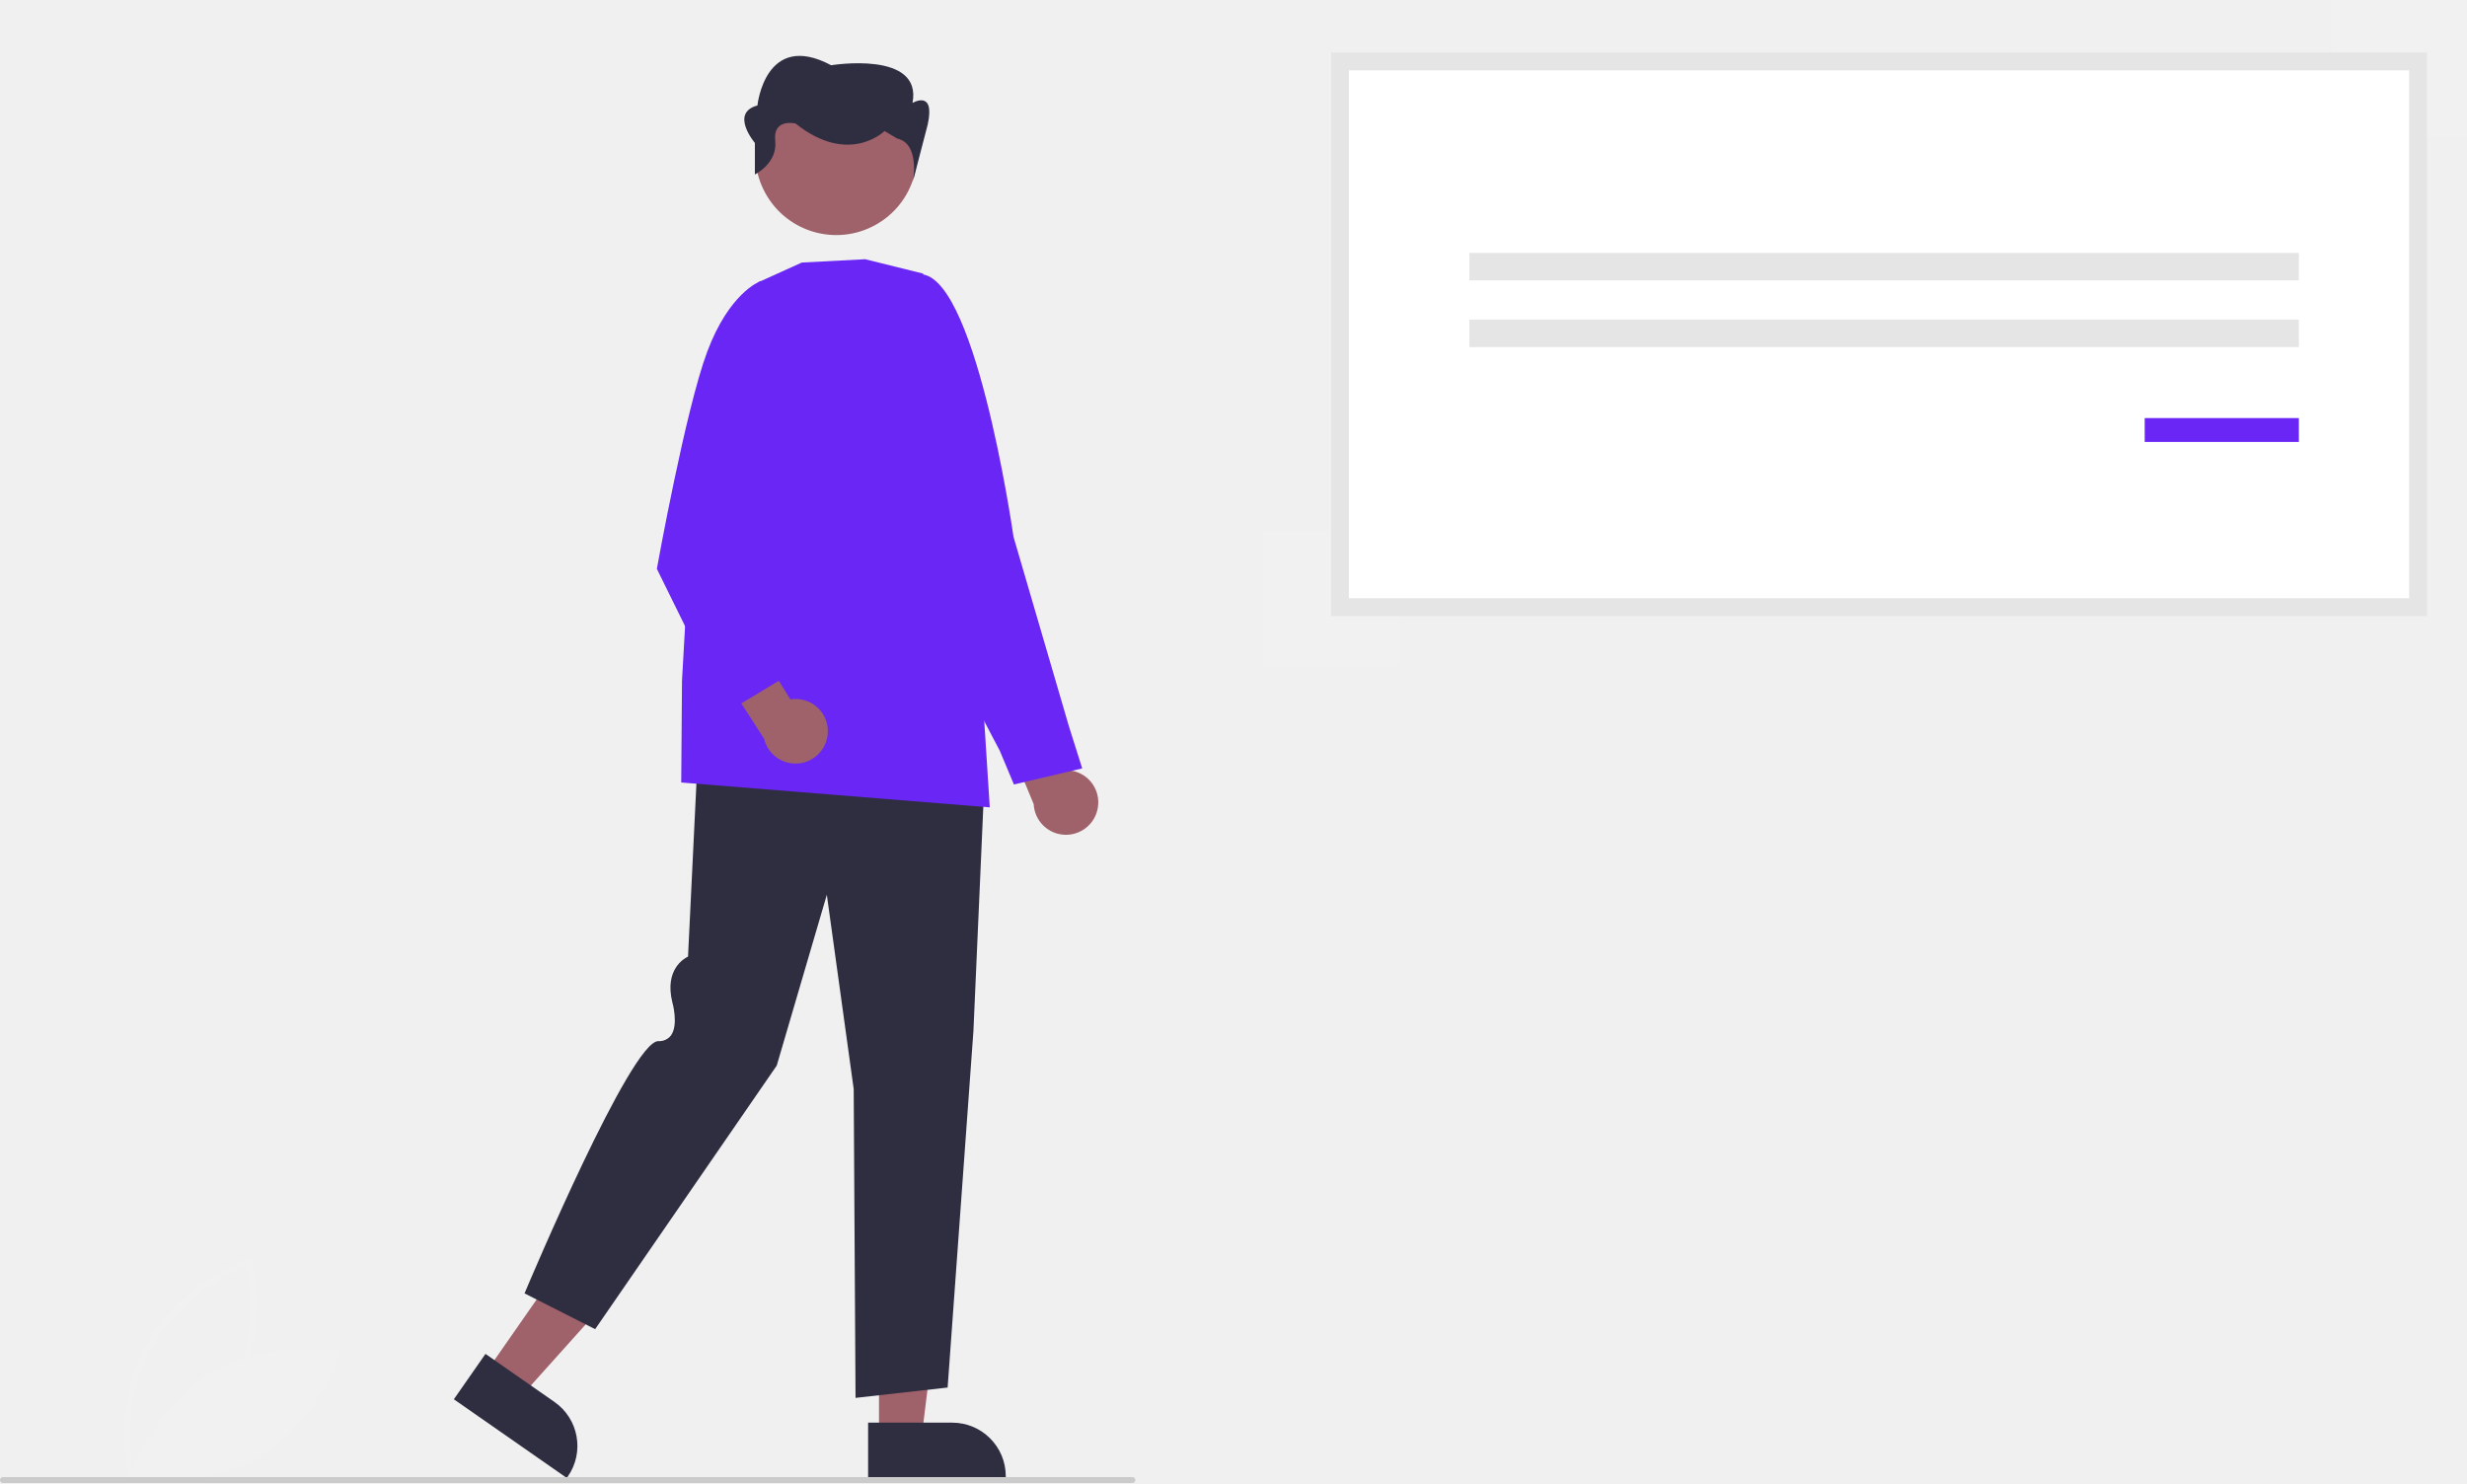
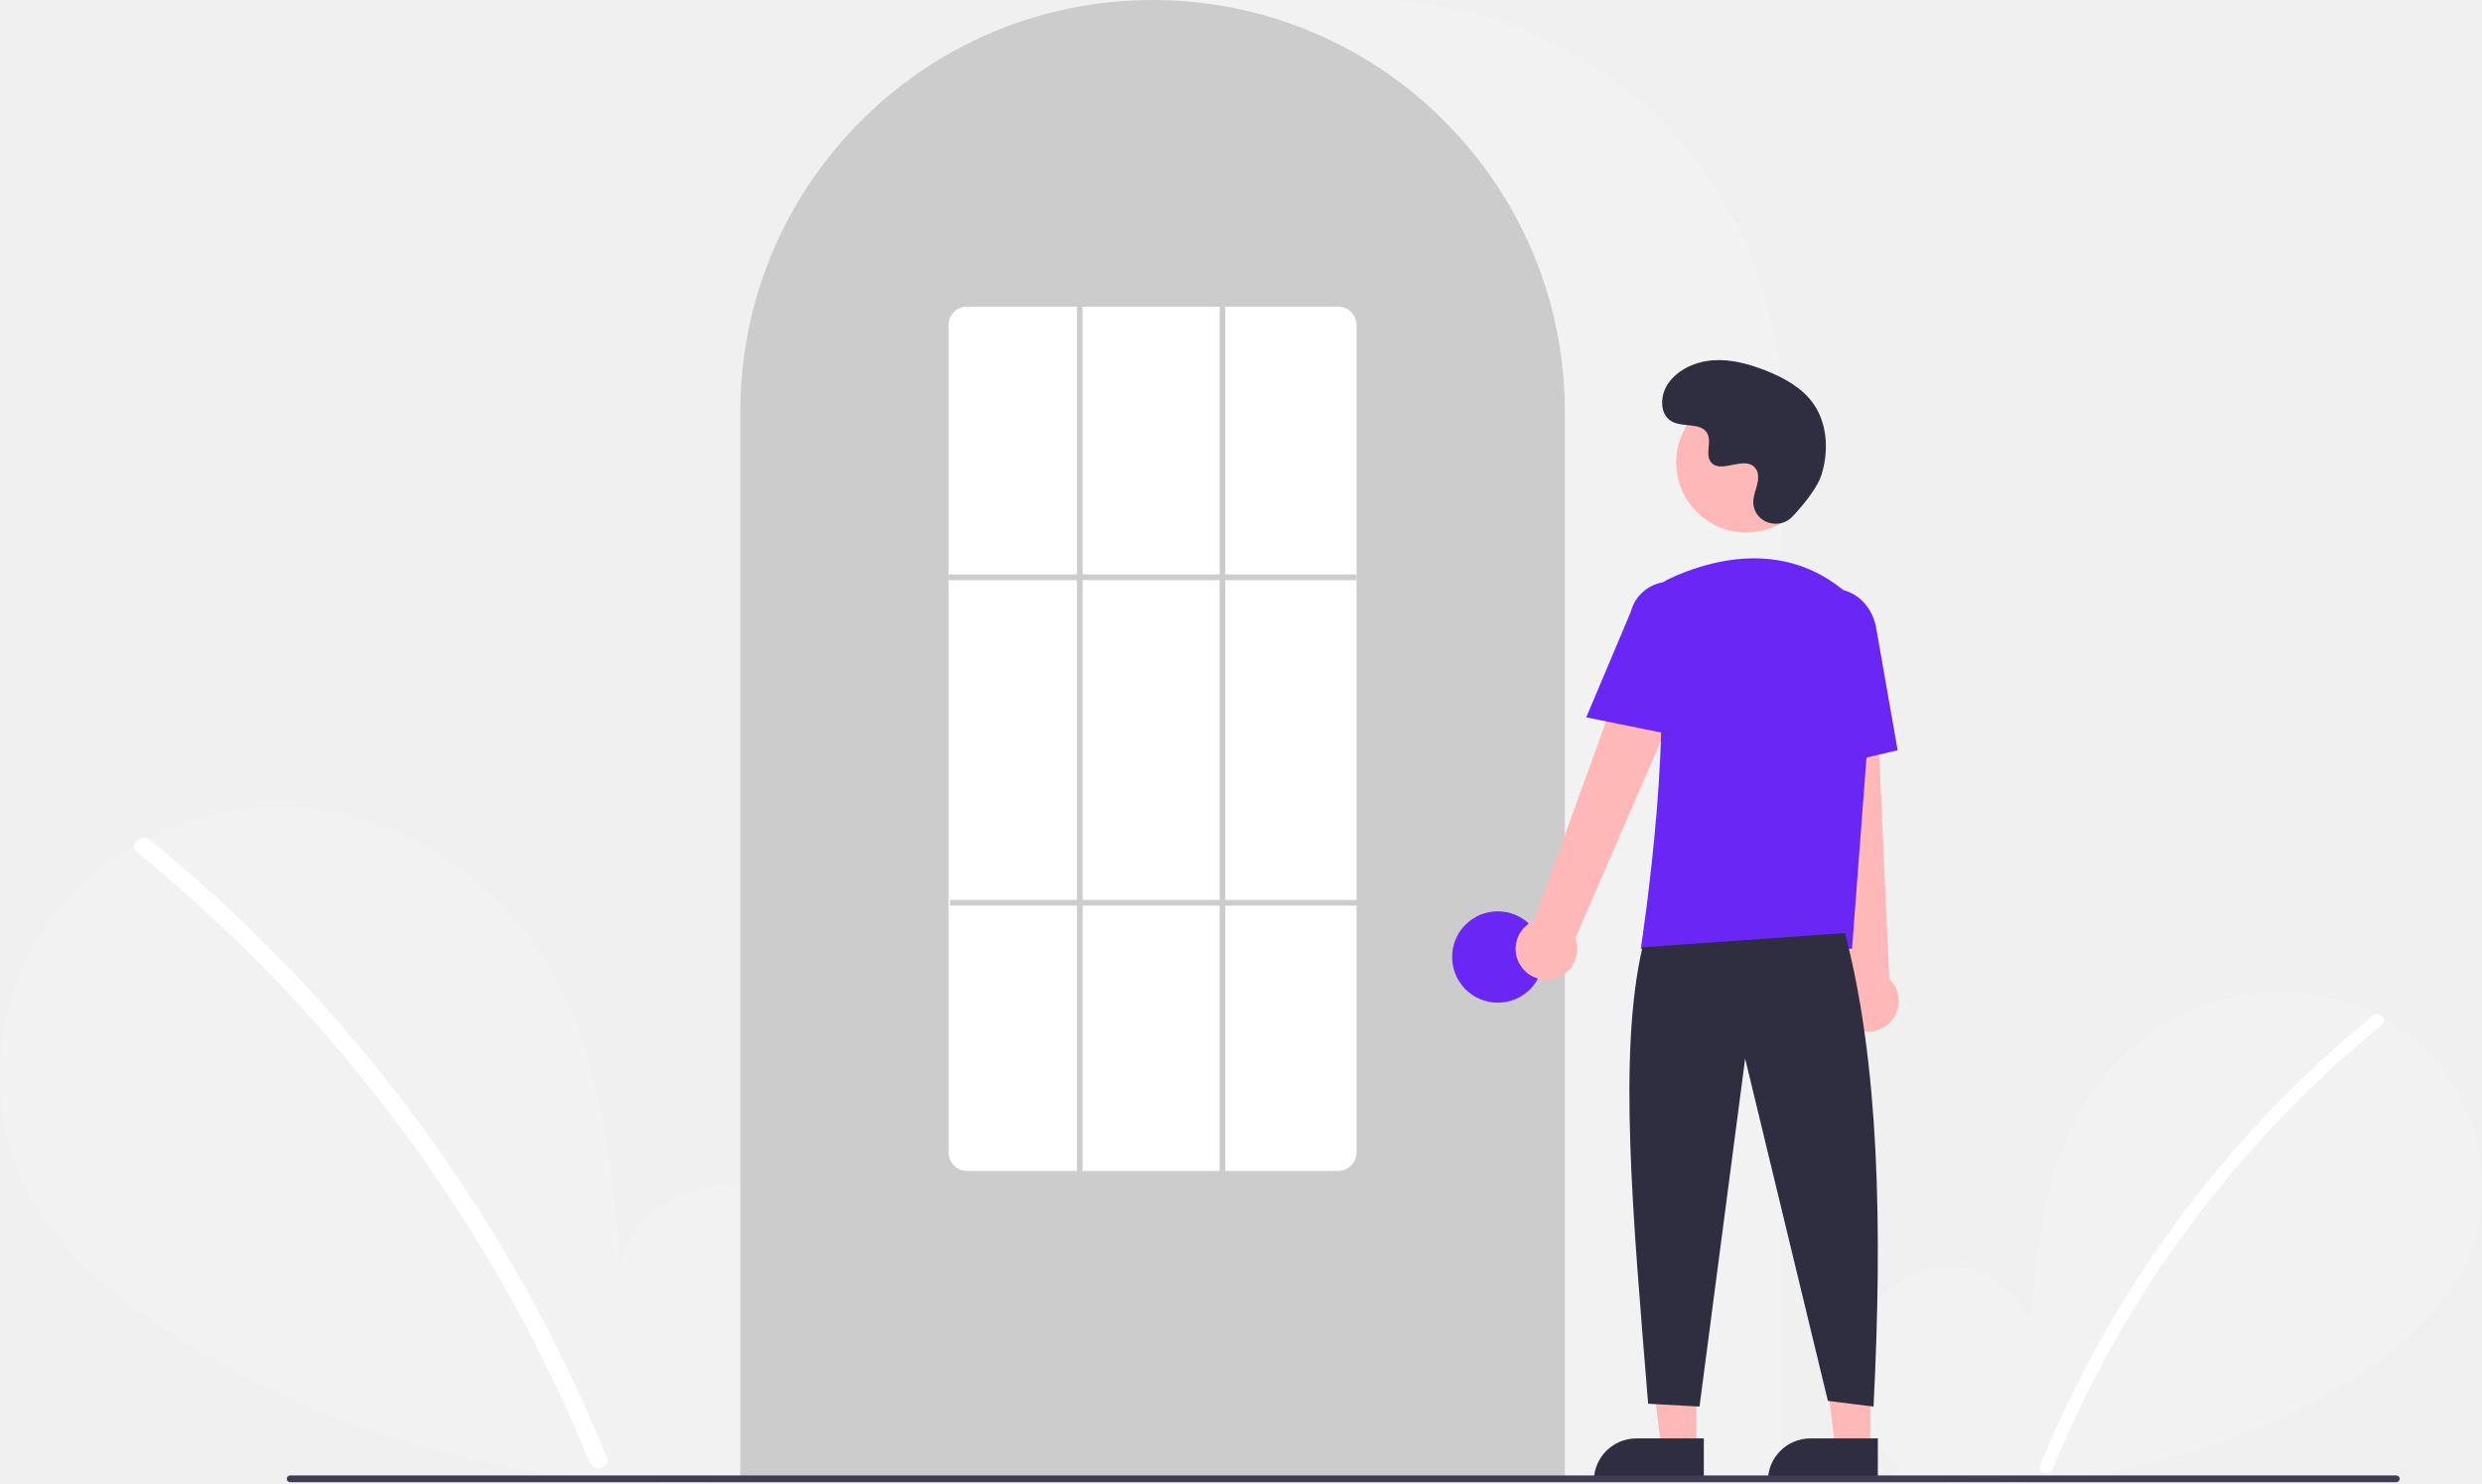
- <svg xmlns="http://www.w3.org/2000/svg" data-name="Layer 1" width="832.206" height="500.356" viewBox="0 0 832.206 500.356">
-   <path d="M227.317,699.06c-.056-.245-5.44-24.798,5.556-45.19,10.996-20.392,34.468-29.385,34.704-29.474l1.073-.402.253,1.118c.056.245,5.44,24.798-5.556,45.19-10.996,20.392-34.468,29.385-34.704,29.474l-1.073.402Zm39.862-72.338c-4.702,2.022-23.258,10.874-32.545,28.097-9.288,17.225-6.486,37.594-5.592,42.631,4.7-2.018,23.249-10.855,32.545-28.097C270.874,652.129,268.072,631.762,267.178,626.722Z" transform="translate(-183.897 -199.8219)" fill="#f1f1f1" />
-   <path d="M254.944,663.149c-19.761,11.889-27.371,35.503-27.371,35.503s24.428,4.339,44.188-7.55,27.371-35.503,27.371-35.503S274.704,651.26,254.944,663.149Z" transform="translate(-183.897 -199.8219)" fill="#f1f1f1" />
-   <path d="M554.193,472.564a10.837,10.837,0,0,0-10.48-12.897l-9.151-23.012-15.341,2.15,13.379,32.317a10.896,10.896,0,0,0,21.592,1.443Z" transform="translate(-183.897 -199.8219)" fill="#9f616a" />
-   <path d="M525.93,464.479l-4.753-11.335-29.621-56.385,1.611-104.332.309-.041c18.954-2.504,31.778,84.829,32.315,88.548l18.716,64.008,4.455,14.108Z" transform="translate(-183.897 -199.8219)" fill="#6926f5" />
-   <polygon points="296.518 484.658 310.92 484.657 317.771 429.106 296.515 429.107 296.518 484.658" fill="#9f616a" />
-   <path d="M476.741,679.778l28.363-.001h.001a18.076,18.076,0,0,1,18.075,18.075v.587l-46.438.002Z" transform="translate(-183.897 -199.8219)" fill="#2f2e41" />
-   <polygon points="164.095 462.715 175.912 470.949 213.294 429.291 195.854 417.138 164.095 462.715" fill="#9f616a" />
-   <path d="M347.667,656.579l23.271,16.216.001.001a18.076,18.076,0,0,1,4.495,25.164l-.336.482L336.997,671.891Z" transform="translate(-183.897 -199.8219)" fill="#2f2e41" />
-   <path d="M472.5,671.422l-.622-104.21L462.815,501.686,445.92,559.31l-.033.047-61.225,88.885-23.823-12.07.131-.31c1.456-3.463,35.762-84.794,44.983-84.794a4.98,4.98,0,0,0,4.242-1.864c2.706-3.614.502-11.283.48-11.36-2.64-10.946,3.997-14.674,5.319-15.296l3.556-73.397.369.025,96.39,6.761-4.044,91.766-8.699,120.232-.299.034Z" transform="translate(-183.897 -199.8219)" fill="#2f2e41" />
-   <path d="M517.781,472.202l-.417-.034L413.7,463.812l.256-34.3,5.074-89.558.029-.062,20.663-44.859,14.647-6.633,21.37-1.125.052.013,19.503,4.832,20.288,145.639Z" transform="translate(-183.897 -199.8219)" fill="#6926f5" />
-   <circle cx="465.995" cy="251.83" r="27.294" transform="translate(-247.5841 54.55847) rotate(-28.66324)" fill="#9f616a" />
-   <path d="M438.546,258.681v-10.634s-8.576-10.1.858-12.645c0,0,2.573-25.443,24.87-13.57,0,0,30.873-5.089,27.443,12.721,0,0,7.718-4.65,5.146,7.224L491.887,260.904s2.403-12.634-5.315-14.33l-4.288-2.544s-12.006,11.873-30.016-2.544c0,0-7.718-1.842-6.861,5.791S438.546,258.681,438.546,258.681Z" transform="translate(-183.897 -199.8219)" fill="#2f2e41" />
-   <path d="M463.154,446.587a10.837,10.837,0,0,0-12.624-10.807l-13.132-20.997-14.706,4.868,18.961,29.391a10.896,10.896,0,0,0,21.5-2.456Z" transform="translate(-183.897 -199.8219)" fill="#9f616a" />
-   <path d="M429.236,439.969l-23.758-48.235.021-.117c.096-.534,9.659-53.634,16.973-73.152,7.36-19.641,17.436-23.585,17.861-23.743l.213-.079,9.034,8.665-12.514,83.527,13.489,40.284Z" transform="translate(-183.897 -199.8219)" fill="#6926f5" />
-   <rect x="786.206" width="46" height="46" fill="#f1f1f1" />
-   <rect x="426.206" y="179" width="46" height="46" fill="#f1f1f1" />
-   <path d="M635.922,404.665H999.597V220.556H635.922Z" transform="translate(-183.897 -199.8219)" fill="#fff" />
-   <path d="M1002.597,407.665H632.922V217.556h369.675Zm-363.675-6h357.675V223.556H638.922Z" transform="translate(-183.897 -199.8219)" fill="#e5e5e5" />
-   <rect x="495.678" y="85.316" width="279.806" height="9.279" fill="#e5e5e5" />
-   <rect x="495.678" y="107.819" width="279.806" height="9.279" fill="#e5e5e5" />
-   <rect x="723.484" y="141.045" width="52" height="8.053" fill="#6926f5" />
-   <path d="M565.897,700.138h-381a1,1,0,1,1,0-2h381a1,1,0,0,1,0,2Z" transform="translate(-183.897 -199.8219)" fill="#cbcbcb" />
+ <svg xmlns="http://www.w3.org/2000/svg" data-name="Layer 1" width="870" height="520.139" viewBox="0 0 870 520.139">
+   <path d="M831.092,704.187c-11.138-9.412-17.904-24.28-16.13-38.754s12.764-27.78,27.018-30.854,30.504,5.435,34.834,19.359c2.383-26.846,5.129-54.818,19.402-77.68,12.924-20.701,35.309-35.514,59.569-38.164s49.803,7.359,64.933,26.507,18.835,46.985,8.238,68.969c-7.806,16.195-22.188,28.247-37.257,38.052a240.452,240.452,0,0,1-164.454,35.977Z" transform="translate(-165 -189.9307)" fill="#f2f2f2" />
+   <path d="M996.728,546.01a393.414,393.414,0,0,0-54.826,54.442,394.561,394.561,0,0,0-61.752,103.194c-1.112,2.725,3.313,3.911,4.412,1.216A392.342,392.342,0,0,1,999.963,549.245c2.284-1.86-.97-5.08-3.236-3.236Z" transform="translate(-165 -189.9307)" fill="#fff" />
+   <path d="M445.067,701.63c15.299-12.927,24.591-33.348,22.154-53.228s-17.531-38.156-37.11-42.377-41.897,7.464-47.844,26.59c-3.273-36.873-7.044-75.292-26.648-106.693-17.751-28.433-48.497-48.778-81.818-52.418s-68.404,10.107-89.185,36.407-25.869,64.535-11.315,94.729c10.722,22.243,30.475,38.797,51.172,52.264,66.03,42.965,147.939,60.884,225.877,49.415" transform="translate(-165 -189.9307)" fill="#f2f2f2" />
+   <path d="M217.567,484.373a540.355,540.355,0,0,1,75.304,74.777A548.076,548.076,0,0,1,352.257,647.04a545.835,545.835,0,0,1,25.43,53.846c1.527,3.743-4.55,5.372-6.06,1.671a536.36,536.36,0,0,0-49.009-92.727A539.734,539.734,0,0,0,256.889,528.632a538.441,538.441,0,0,0-43.766-39.815c-3.138-2.555,1.332-6.978,4.444-4.444Z" transform="translate(-165 -189.9307)" fill="#fff" />
+   <path d="M789.5,708.931h-365v-374.5c0-79.678,64.822-144.5,144.5-144.5h76c79.677,0,144.5,64.822,144.5,144.5Z" transform="translate(-165 -189.9307)" fill="#f2f2f2" />
+   <path d="M713.5,708.931h-289v-374.5a143.382,143.382,0,0,1,27.596-84.944c.664-.905,1.326-1.798,2.009-2.681a144.466,144.466,0,0,1,30.754-29.851c.66-.48,1.322-.952,1.994-1.423a144.16,144.16,0,0,1,31.472-16.459c.661-.25,1.334-.501,2.007-.742a144.02,144.02,0,0,1,31.108-7.336c.658-.09,1.333-.16,2.008-.23a146.288,146.288,0,0,1,31.105,0c.673.07,1.349.141,2.014.231a143.995,143.995,0,0,1,31.1,7.335c.673.241,1.346.492,2.009.743a143.799,143.799,0,0,1,31.106,16.216c.672.461,1.344.933,2.006,1.405a145.987,145.987,0,0,1,18.384,15.564,144.305,144.305,0,0,1,12.724,14.551c.681.88,1.343,1.773,2.005,2.677A143.382,143.382,0,0,1,713.5,334.431Z" transform="translate(-165 -189.9307)" fill="#ccc" />
+   <circle cx="525" cy="335.5" r="16" fill="#6926f5" />
+   <polygon points="594.599 507.783 582.339 507.783 576.506 460.495 594.601 460.496 594.599 507.783" fill="#ffb8b8" />
+   <path d="M573.582,504.28h23.644a0,0,0,0,1,0,0v14.887a0,0,0,0,1,0,0H558.695a0,0,0,0,1,0,0v0a14.887,14.887,0,0,1,14.887-14.887Z" fill="#2f2e41" />
+   <polygon points="655.599 507.783 643.339 507.783 637.506 460.495 655.601 460.496 655.599 507.783" fill="#ffb8b8" />
+   <path d="M634.582,504.28h23.644a0,0,0,0,1,0,0v14.887a0,0,0,0,1,0,0H619.695a0,0,0,0,1,0,0v0a14.887,14.887,0,0,1,14.887-14.887Z" fill="#2f2e41" />
+   <path d="M698.098,528.6a10.743,10.743,0,0,1,4.511-15.843l41.676-114.867L764.791,409.082,717.206,518.853a10.801,10.801,0,0,1-19.109,9.748Z" transform="translate(-165 -189.9307)" fill="#ffb8b8" />
+   <path d="M814.336,550.184a10.743,10.743,0,0,1-2.893-16.217L798.533,412.458l23.338,1.066L827.236,533.045a10.801,10.801,0,0,1-12.9,17.139Z" transform="translate(-165 -189.9307)" fill="#ffb8b8" />
+   <circle cx="612.106" cy="162.123" r="24.561" fill="#ffb8b8" />
+   <path d="M814.18,522.549H740.133l.089-.576c.133-.861,13.197-86.439,3.562-114.436a11.813,11.813,0,0,1,6.069-14.584h0c13.772-6.485,40.208-14.471,62.52,4.909a28.234,28.234,0,0,1,9.459,23.396Z" transform="translate(-165 -189.9307)" fill="#6926f5" />
+   <path d="M754.354,448.181,721.018,441.418l15.626-37.03a13.997,13.997,0,0,1,27.106,6.998Z" transform="translate(-165 -189.9307)" fill="#6926f5" />
+   <path d="M797.05,460.739l-2.004-45.941c-1.52-8.636,3.424-16.8,11.027-18.135,7.605-1.33,15.032,4.66,16.558,13.36l7.533,42.928Z" transform="translate(-165 -189.9307)" fill="#6926f5" />
+   <path d="M811.716,517.049c11.915,45.377,13.214,103.069,10,166l-16-2-29-120-16,122-18-1c-5.377-66.03-10.613-122.715-2-160Z" transform="translate(-165 -189.9307)" fill="#2f2e41" />
+   <path d="M793.289,371.035c-4.582,4.881-13.091,2.261-13.688-4.407a8.055,8.055,0,0,1,.01-1.556c.308-2.954,2.015-5.635,1.606-8.754a4.59,4.59,0,0,0-.84-2.149c-3.651-4.889-12.222,2.187-15.668-2.239-2.113-2.714.371-6.987-1.251-10.021-2.14-4.004-8.479-2.029-12.454-4.221-4.423-2.439-4.158-9.225-1.247-13.353,3.551-5.034,9.776-7.72,15.923-8.107s12.253,1.275,17.992,3.511c6.521,2.541,12.988,6.054,17.001,11.788,4.88,6.973,5.35,16.348,2.909,24.502C802.098,360.99,797.031,367.049,793.289,371.035Z" transform="translate(-165 -189.9307)" fill="#2f2e41" />
+   <path d="M1004.982,709.574h-738.294a1.191,1.191,0,0,1,0-2.381h738.294a1.191,1.191,0,0,1,0,2.381Z" transform="translate(-165 -189.9307)" fill="#3f3d56" />
+   <path d="M634,600.431H504a6.465,6.465,0,0,1-6.5-6.415V303.846a6.465,6.465,0,0,1,6.5-6.415H634a6.465,6.465,0,0,1,6.5,6.415V594.015A6.465,6.465,0,0,1,634,600.431Z" transform="translate(-165 -189.9307)" fill="#fff" />
+   <rect x="332.5" y="201.39" width="143" height="2" fill="#ccc" />
+   <rect x="333" y="315.5" width="143" height="2" fill="#ccc" />
+   <rect x="377.5" y="107.5" width="2" height="304" fill="#ccc" />
+   <rect x="427.5" y="107.5" width="2" height="304" fill="#ccc" />
</svg>
